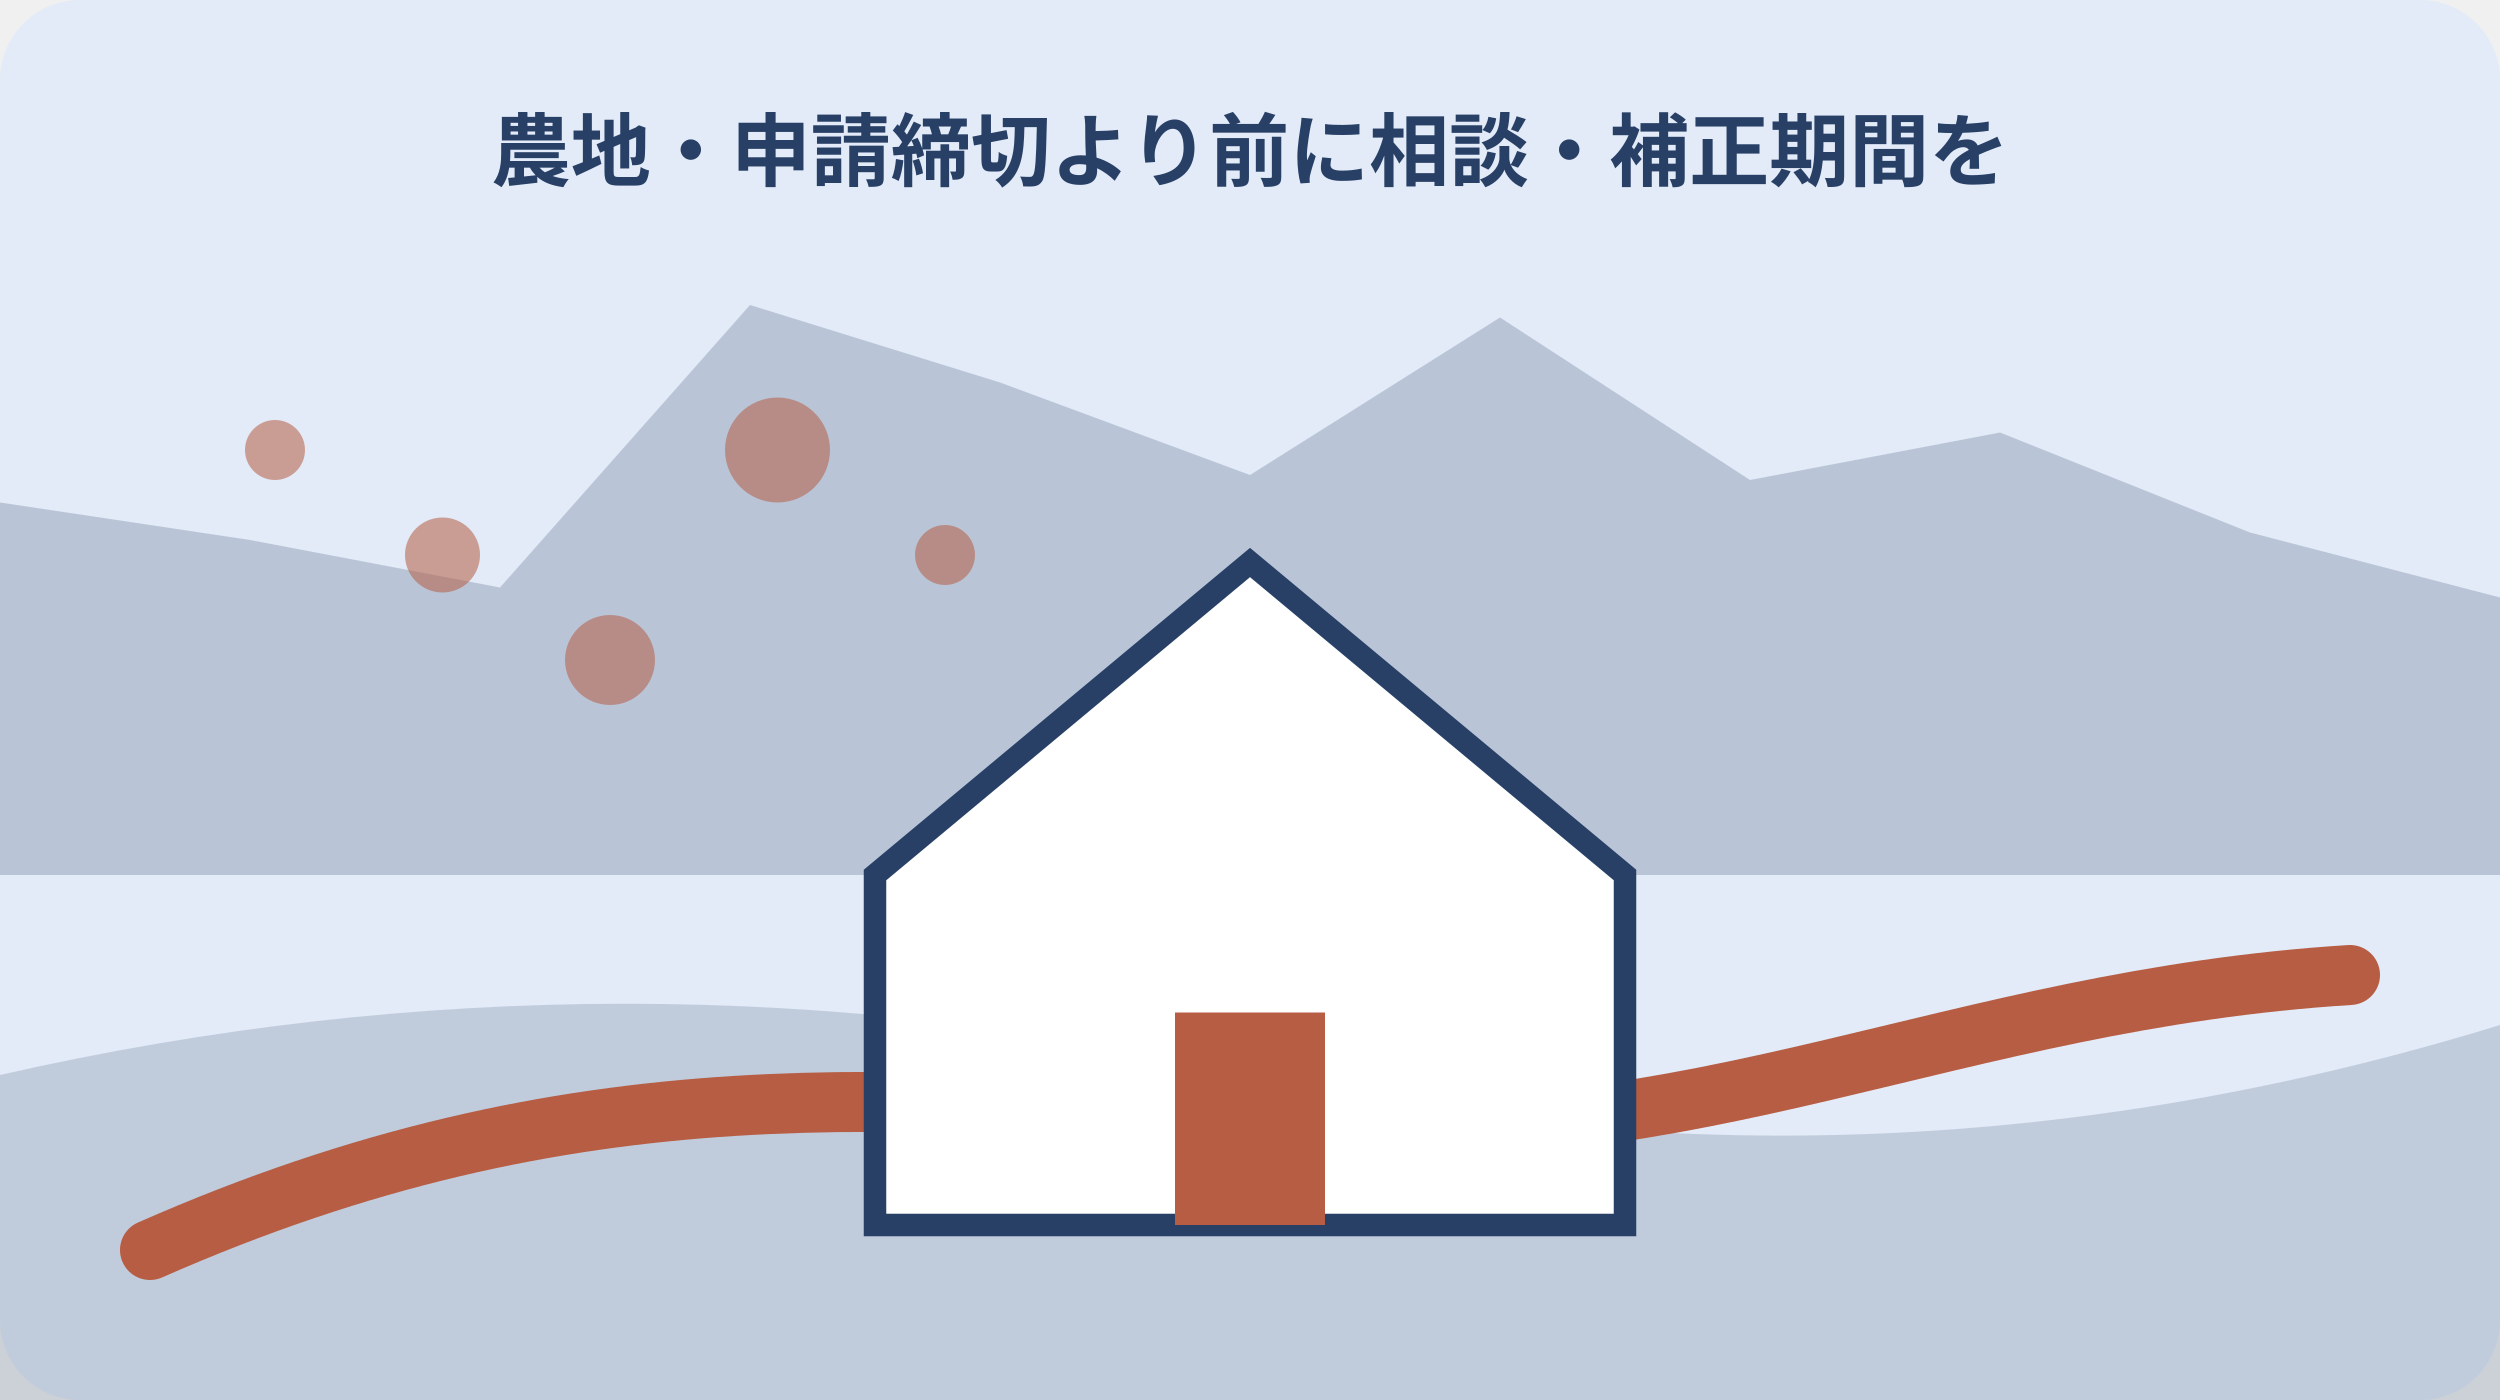
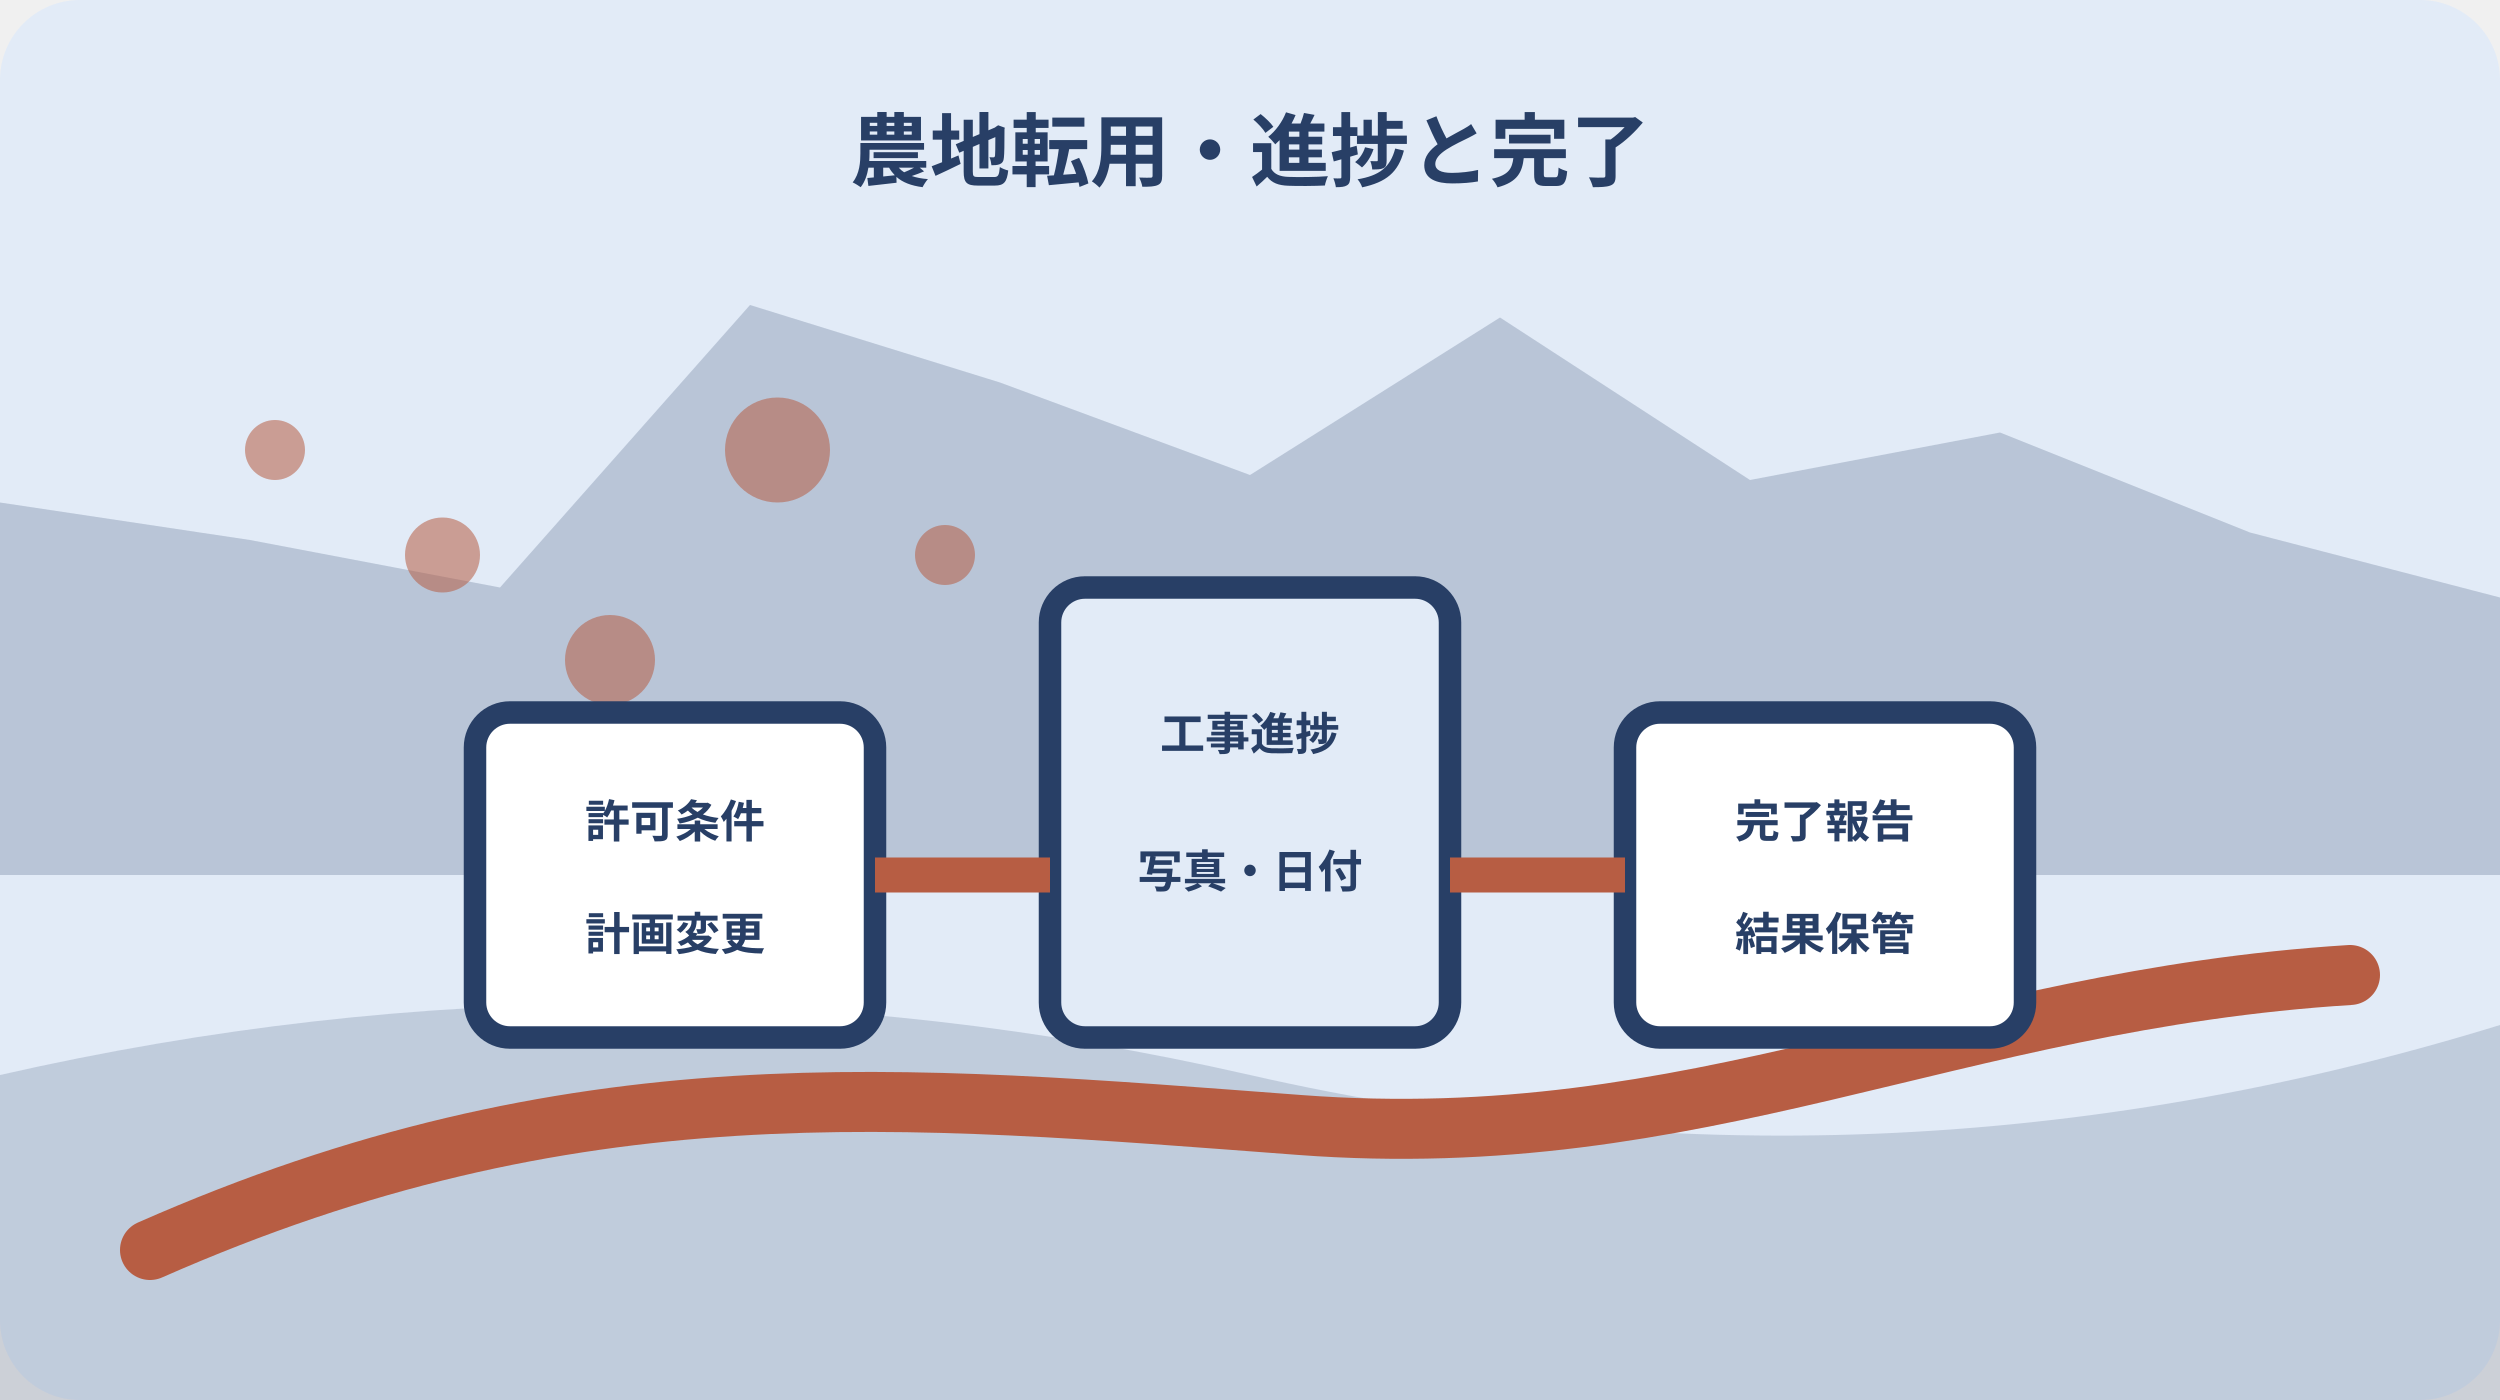
<svg xmlns="http://www.w3.org/2000/svg" width="1000" height="560" viewBox="0 0 1000 560" role="img" aria-labelledby="title desc" data-illustration="mori-editorial" data-topic-id="166" data-scene-index="3">
  <rect width="1000" height="560" rx="32" fill="#e2ebf7" />
  <polygon points="0,201 100,216 200,235 300,122 400,153 500,190 600,127 700,192 800,173 900,213 1000,239 1000,350 0,350" fill="#283f66" opacity=".22" />
  <path d="M0 430 Q250 373 500 430 T1000 410 V560 H0Z" fill="#283f66" opacity=".18" />
  <path d="M60 500 C230 425 360 438 520 450 S780 400 940 390" fill="none" stroke="#b75d43" stroke-width="24" stroke-linecap="round" />
  <circle cx="110" cy="180" r="12" fill="#b75d43" opacity=".55" />
  <circle cx="177" cy="222" r="15" fill="#b75d43" opacity=".55" />
  <circle cx="244" cy="264" r="18" fill="#b75d43" opacity=".55" />
  <circle cx="311" cy="180" r="21" fill="#b75d43" opacity=".55" />
  <circle cx="378" cy="222" r="12" fill="#b75d43" opacity=".55" />
-   <g data-scene="home">
-     <path d="M350 350 500 225l150 125v140H350Z" fill="#fff" stroke="#283f66" stroke-width="9" />
-     <rect x="470" y="405" width="60" height="85" fill="#b75d43" />
+   <g data-scene="construction-progress-completion-route">
+     <rect x="190" y="285" width="160" height="130" rx="14" fill="#fff" stroke="#283f66" stroke-width="9" />
+     <rect x="420" y="235" width="160" height="180" rx="14" fill="#e2ebf7" stroke="#283f66" stroke-width="9" />
+     <rect x="650" y="285" width="160" height="130" rx="14" fill="#fff" stroke="#283f66" stroke-width="9" />
+     <path d="M350 350h70m160 0h70" stroke="#b75d43" stroke-width="14" />
+     <g font-family="sans-serif" font-size="18" font-weight="700" fill="#283f66" text-anchor="middle">
+       <text x="270" y="335">許可条件</text>
+       <text x="270" y="380">計画変更</text>
+       <text x="500" y="300">工事進捗</text>
+       <text x="500" y="355">写真・日付</text>
+       <text x="730" y="335">完了報告</text>
+       <text x="730" y="380">結果保管</text>
+     </g>
  </g>
-   <text x="500" y="72" text-anchor="middle" font-family="sans-serif" font-size="32" font-weight="700" fill="#283f66">農地・申請締切より前に相談・補正期間を</text>
+   <text x="500" y="72" text-anchor="middle" font-family="sans-serif" font-size="32" font-weight="700" fill="#283f66">農地転用・進捗と完了</text>
</svg>
